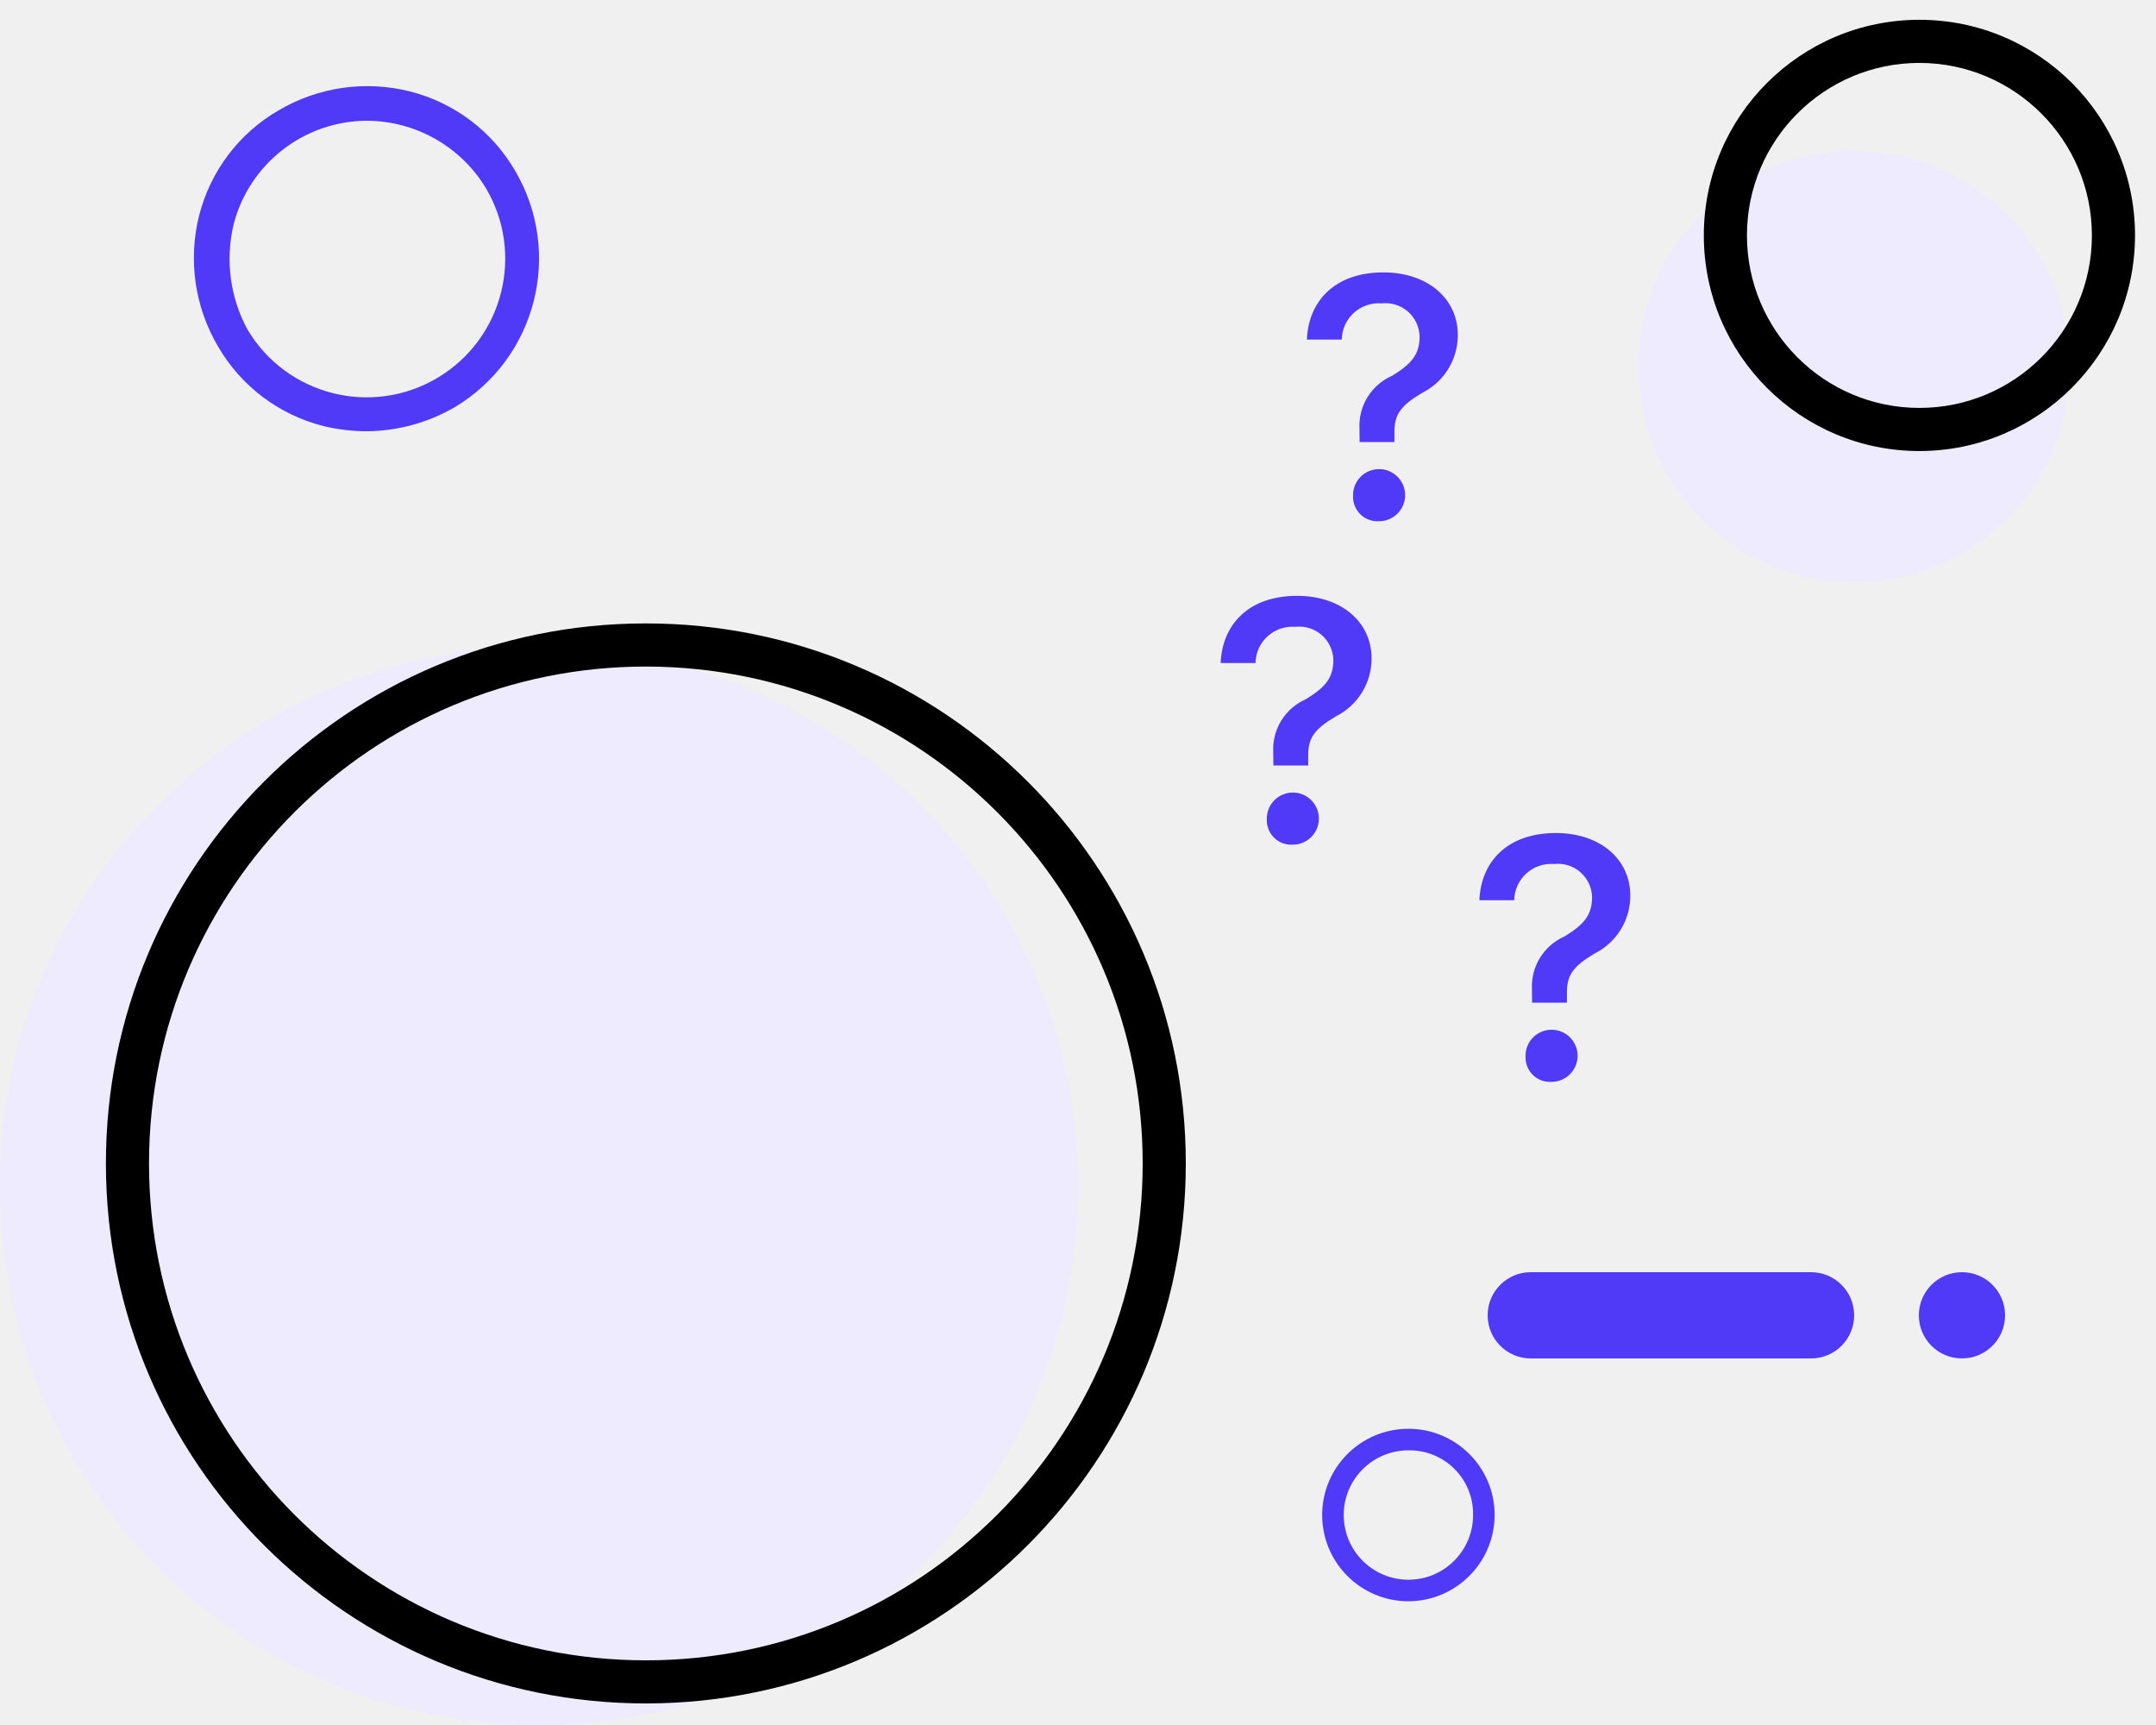
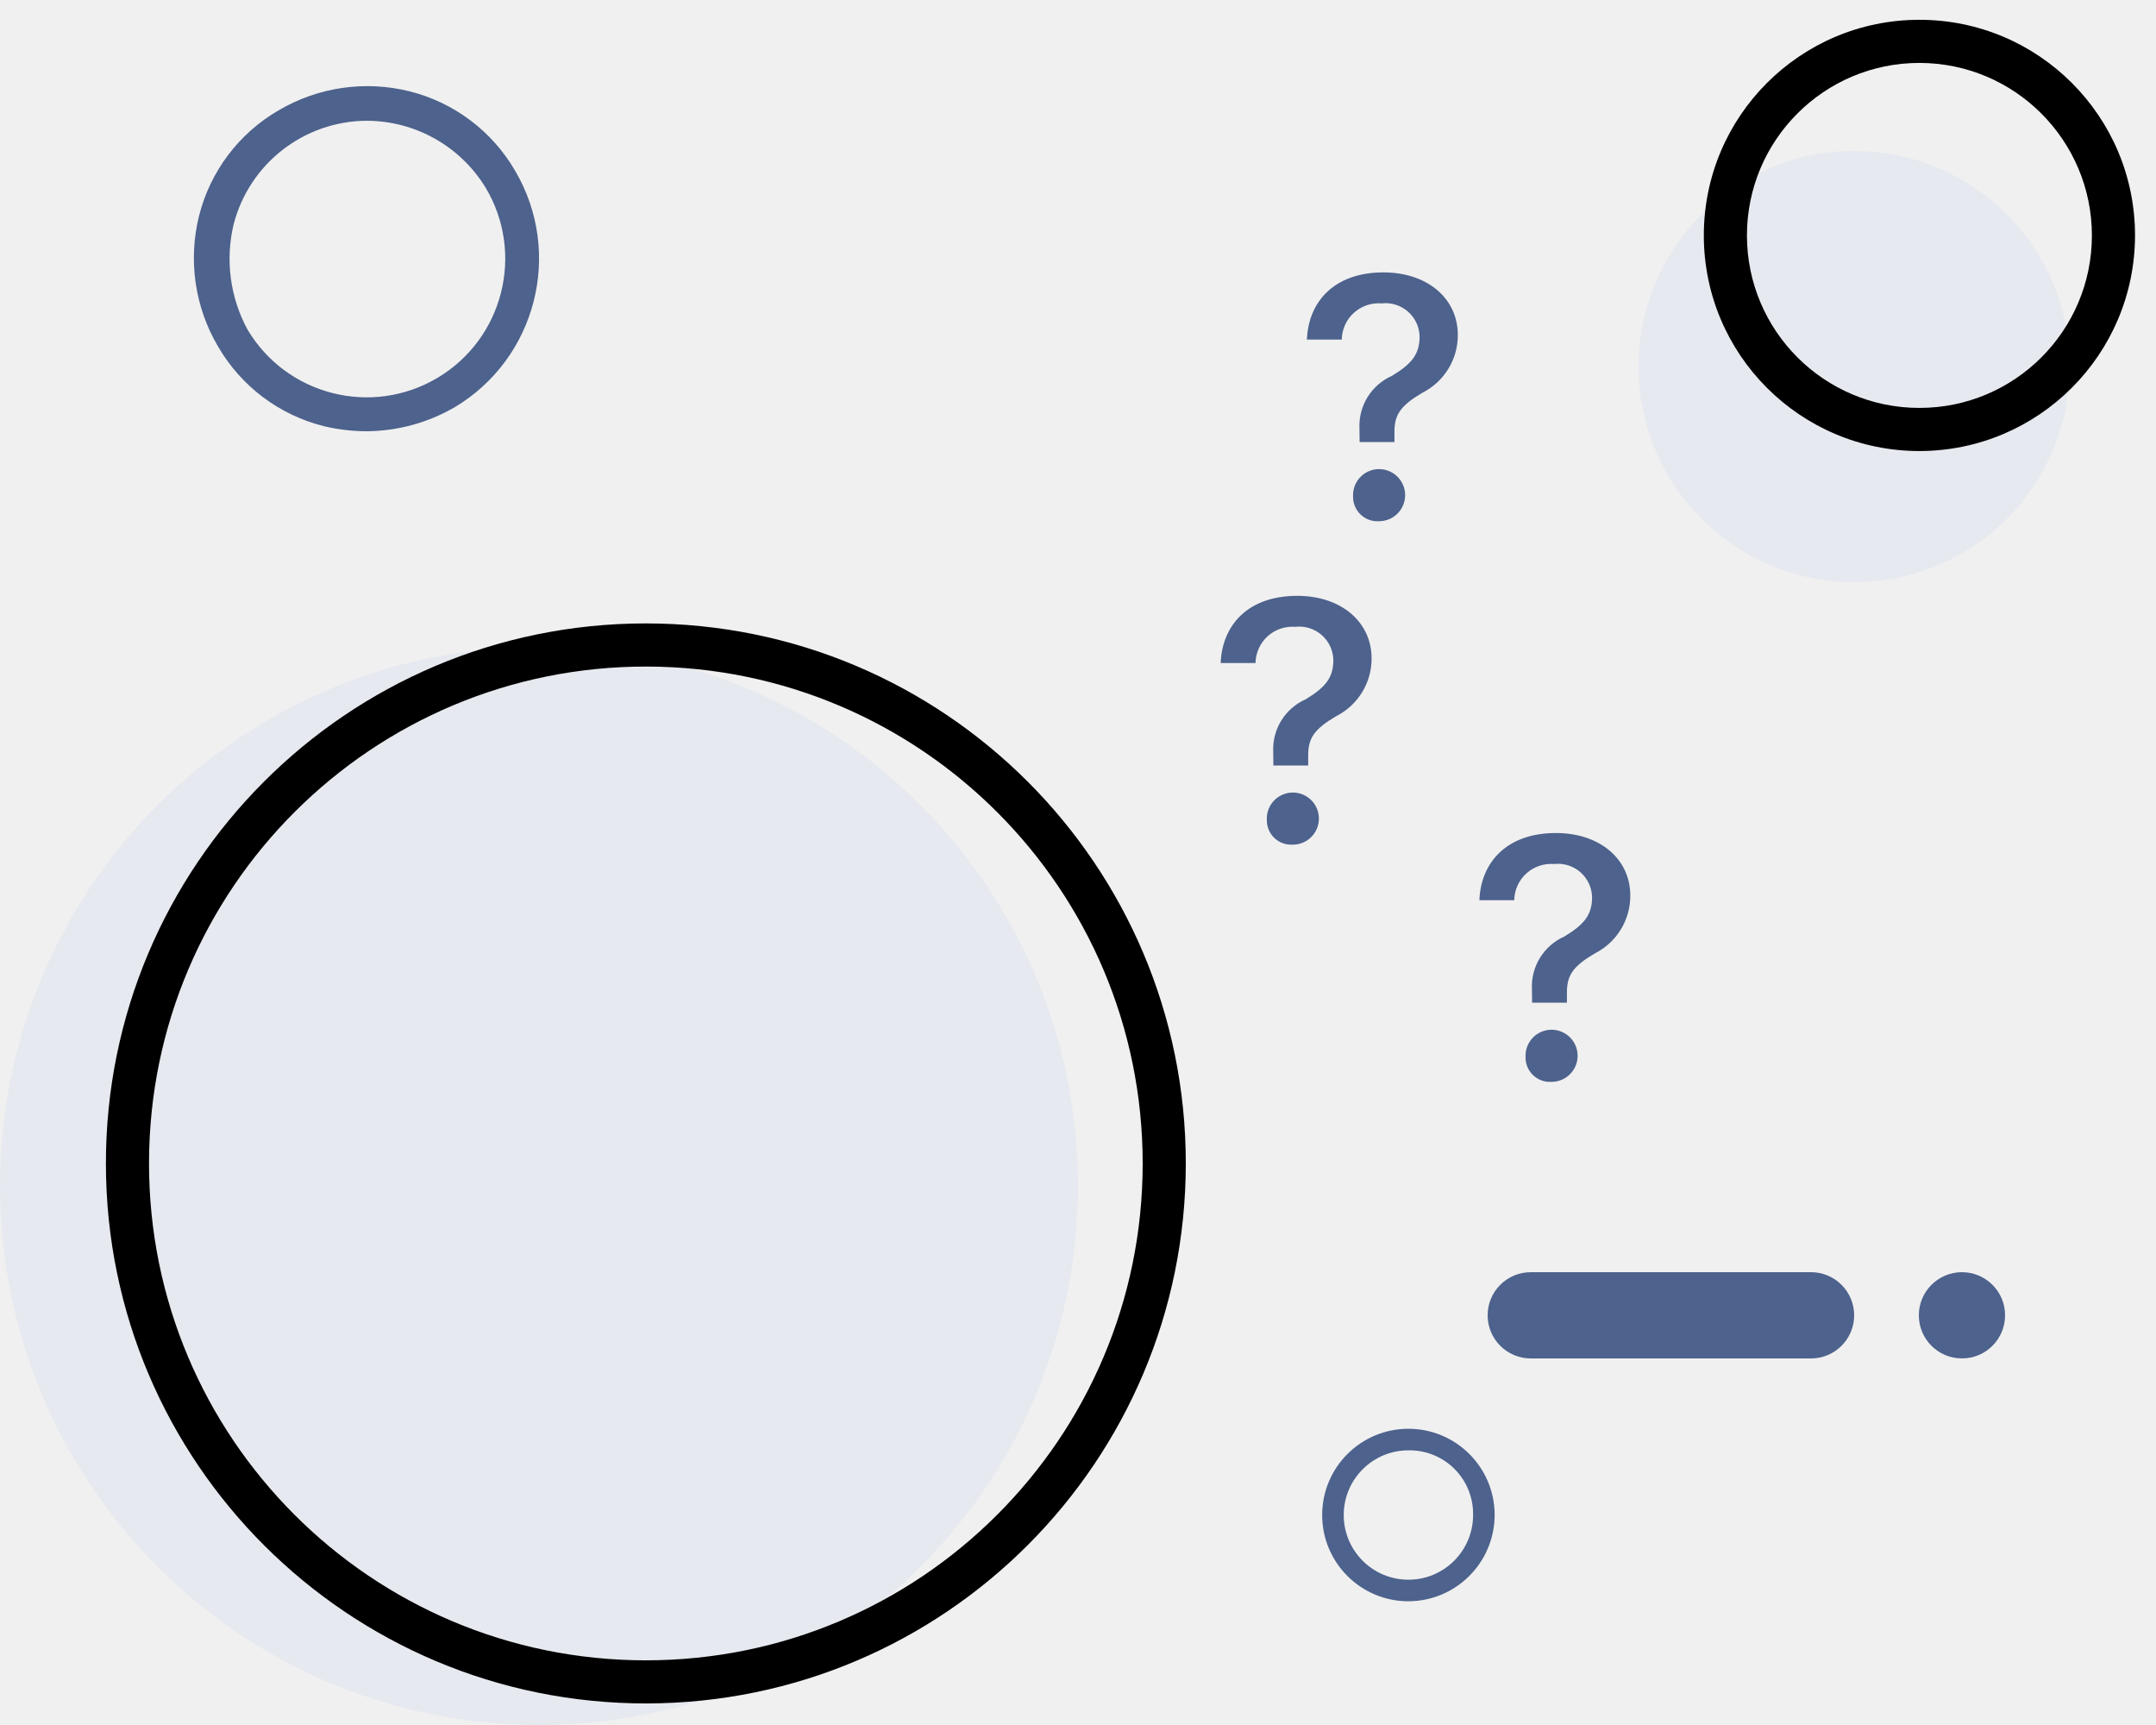
<svg xmlns="http://www.w3.org/2000/svg" id="Layer_1" data-name="Layer 1" viewBox="0 0 100 80">
  <defs>
    <mask id="mask" x="89" y="58.998" width="4" height="4" maskUnits="userSpaceOnUse">
      <g id="mask-2">
        <polygon id="path-1" points="89 58.998 93 58.998 93 62.998 89 62.998 89 58.998" style="fill:#fff" />
      </g>
    </mask>
  </defs>
  <g id="Oval-Copy-14">
-     <circle cx="86" cy="17" r="10" style="fill:#eeebfe" />
+     <circle cx="86" cy="17" r="10" style="fill:#e6e9ef" />
  </g>
  <g id="Oval-Copy-15">
-     <circle cx="25" cy="55" r="25" style="fill:#eeebfe" />
+     <circle cx="25" cy="55" r="25" style="fill:#e6e9ef" />
  </g>
  <g id="_-copy-7" data-name="?-copy-7" style="isolation:isolate">
    <g style="isolation:isolate">
-       <path d="M60.164,27.633c2.063,0,3.453,1.226,3.453,2.9a2.989,2.989,0,0,1-1.64,2.68c-1.008.594-1.3,1.008-1.3,1.812V35.5H59.062l-.007-.625a2.535,2.535,0,0,1,1.507-2.445c.946-.571,1.282-1.024,1.282-1.828a1.583,1.583,0,0,0-1.766-1.532,1.71,1.71,0,0,0-1.844,1.68H56.617C56.687,28.977,57.9,27.633,60.164,27.633ZM58.758,38.008a1.208,1.208,0,1,1,1.211,1.164A1.13,1.13,0,0,1,58.758,38.008Z" style="fill:#5039f7" />
+       <path d="M60.164,27.633c2.063,0,3.453,1.226,3.453,2.9a2.989,2.989,0,0,1-1.64,2.68c-1.008.594-1.3,1.008-1.3,1.812V35.5H59.062l-.007-.625a2.535,2.535,0,0,1,1.507-2.445c.946-.571,1.282-1.024,1.282-1.828a1.583,1.583,0,0,0-1.766-1.532,1.71,1.71,0,0,0-1.844,1.68H56.617C56.687,28.977,57.9,27.633,60.164,27.633ZM58.758,38.008a1.208,1.208,0,1,1,1.211,1.164A1.13,1.13,0,0,1,58.758,38.008Z" style="fill:#4d628c" />
    </g>
  </g>
  <g id="_-copy-16" data-name="?-copy-16" style="isolation:isolate">
    <g style="isolation:isolate">
-       <path d="M72.164,38.633c2.063,0,3.453,1.226,3.453,2.9a2.989,2.989,0,0,1-1.64,2.68c-1.008.594-1.3,1.008-1.3,1.812V46.5H71.062l-.007-.625a2.535,2.535,0,0,1,1.507-2.445c.946-.571,1.282-1.024,1.282-1.828a1.583,1.583,0,0,0-1.766-1.532,1.71,1.71,0,0,0-1.844,1.68H68.617C68.687,39.977,69.9,38.633,72.164,38.633ZM70.758,49.008a1.208,1.208,0,1,1,1.211,1.164A1.13,1.13,0,0,1,70.758,49.008Z" style="fill:#5039f7" />
+       <path d="M72.164,38.633c2.063,0,3.453,1.226,3.453,2.9a2.989,2.989,0,0,1-1.64,2.68c-1.008.594-1.3,1.008-1.3,1.812V46.5H71.062l-.007-.625a2.535,2.535,0,0,1,1.507-2.445c.946-.571,1.282-1.024,1.282-1.828a1.583,1.583,0,0,0-1.766-1.532,1.71,1.71,0,0,0-1.844,1.68H68.617C68.687,39.977,69.9,38.633,72.164,38.633ZM70.758,49.008a1.208,1.208,0,1,1,1.211,1.164A1.13,1.13,0,0,1,70.758,49.008Z" style="fill:#4d628c" />
    </g>
  </g>
  <g id="_-copy-17" data-name="?-copy-17" style="isolation:isolate">
    <g style="isolation:isolate">
-       <path d="M64.164,12.633c2.063,0,3.453,1.226,3.453,2.9a2.989,2.989,0,0,1-1.64,2.68c-1.008.594-1.3,1.008-1.3,1.812V20.5H63.062l-.007-.625a2.535,2.535,0,0,1,1.507-2.445c.946-.571,1.282-1.024,1.282-1.828a1.583,1.583,0,0,0-1.766-1.532,1.71,1.71,0,0,0-1.844,1.68H60.617C60.687,13.977,61.9,12.633,64.164,12.633ZM62.758,23.008a1.208,1.208,0,1,1,1.211,1.164A1.13,1.13,0,0,1,62.758,23.008Z" style="fill:#5039f7" />
+       <path d="M64.164,12.633c2.063,0,3.453,1.226,3.453,2.9a2.989,2.989,0,0,1-1.64,2.68c-1.008.594-1.3,1.008-1.3,1.812V20.5H63.062l-.007-.625a2.535,2.535,0,0,1,1.507-2.445c.946-.571,1.282-1.024,1.282-1.828a1.583,1.583,0,0,0-1.766-1.532,1.71,1.71,0,0,0-1.844,1.68H60.617C60.687,13.977,61.9,12.633,64.164,12.633ZM62.758,23.008a1.208,1.208,0,1,1,1.211,1.164A1.13,1.13,0,0,1,62.758,23.008Z" style="fill:#4d628c" />
    </g>
  </g>
  <g id="Shape-Copy-3">
-     <path d="M17.005,20a8.568,8.568,0,0,1-2-.24,7.872,7.872,0,0,1-4.886-3.681A8.073,8.073,0,0,1,9.235,10a7.865,7.865,0,0,1,3.684-4.881,8.1,8.1,0,0,1,6.088-.881,7.873,7.873,0,0,1,4.886,3.682,8.032,8.032,0,0,1-2.8,10.964A8.259,8.259,0,0,1,17.005,20Zm0-14.4a6.411,6.411,0,0,0-6.168,4.8,6.889,6.889,0,0,0,.641,4.881A6.427,6.427,0,0,0,22.532,8.716,6.478,6.478,0,0,0,17.005,5.6Z" style="fill:#5039f7" />
+     <path d="M17.005,20a8.568,8.568,0,0,1-2-.24,7.872,7.872,0,0,1-4.886-3.681A8.073,8.073,0,0,1,9.235,10a7.865,7.865,0,0,1,3.684-4.881,8.1,8.1,0,0,1,6.088-.881,7.873,7.873,0,0,1,4.886,3.682,8.032,8.032,0,0,1-2.8,10.964A8.259,8.259,0,0,1,17.005,20Zm0-14.4a6.411,6.411,0,0,0-6.168,4.8,6.889,6.889,0,0,0,.641,4.881A6.427,6.427,0,0,0,22.532,8.716,6.478,6.478,0,0,0,17.005,5.6Z" style="fill:#4d628c" />
  </g>
  <g id="Shape-Copy-7">
-     <path d="M65.325,74.262a4,4,0,1,1,4-4A4.012,4.012,0,0,1,65.325,74.262Zm0-7a3,3,0,1,0,3,3A2.946,2.946,0,0,0,65.325,67.262Z" style="fill:#5039f7" />
+     <path d="M65.325,74.262a4,4,0,1,1,4-4A4.012,4.012,0,0,1,65.325,74.262Zm0-7a3,3,0,1,0,3,3A2.946,2.946,0,0,0,65.325,67.262Z" style="fill:#4d628c" />
  </g>
  <g id="bf-dots-copy-4">
    <g id="Fill-27-Copy">
-       <path d="M84,59H71a2,2,0,0,0,0,4H84a2,2,0,0,0,0-4" style="fill:#5039f7" />
+       <path d="M84,59H71a2,2,0,0,0,0,4H84a2,2,0,0,0,0-4" style="fill:#4d628c" />
    </g>
    <g id="Group-31-Copy">
      <g style="mask:url(#mask)">
        <g id="Fill-29">
-           <path d="M93,61a2,2,0,1,1-2-2,2,2,0,0,1,2,2" style="fill:#5039f7" />
+           <path d="M93,61a2,2,0,1,1-2-2,2,2,0,0,1,2,2" style="fill:#4d628c" />
        </g>
      </g>
    </g>
  </g>
  <g id="Oval-3-Copy-6">
    <path d="M30,79A25.044,25.044,0,1,1,55,53.956,25.05,25.05,0,0,1,30,79Zm0-48.087A23.044,23.044,0,1,0,53,53.956,23.048,23.048,0,0,0,30,30.913Z" />
  </g>
  <g id="Oval-3-Copy-7">
    <path d="M89.027,20.918a10,10,0,1,1,10-10A10.011,10.011,0,0,1,89.027,20.918Zm0-18a8,8,0,1,0,8,8A8.009,8.009,0,0,0,89.027,2.918Z" />
  </g>
</svg>
